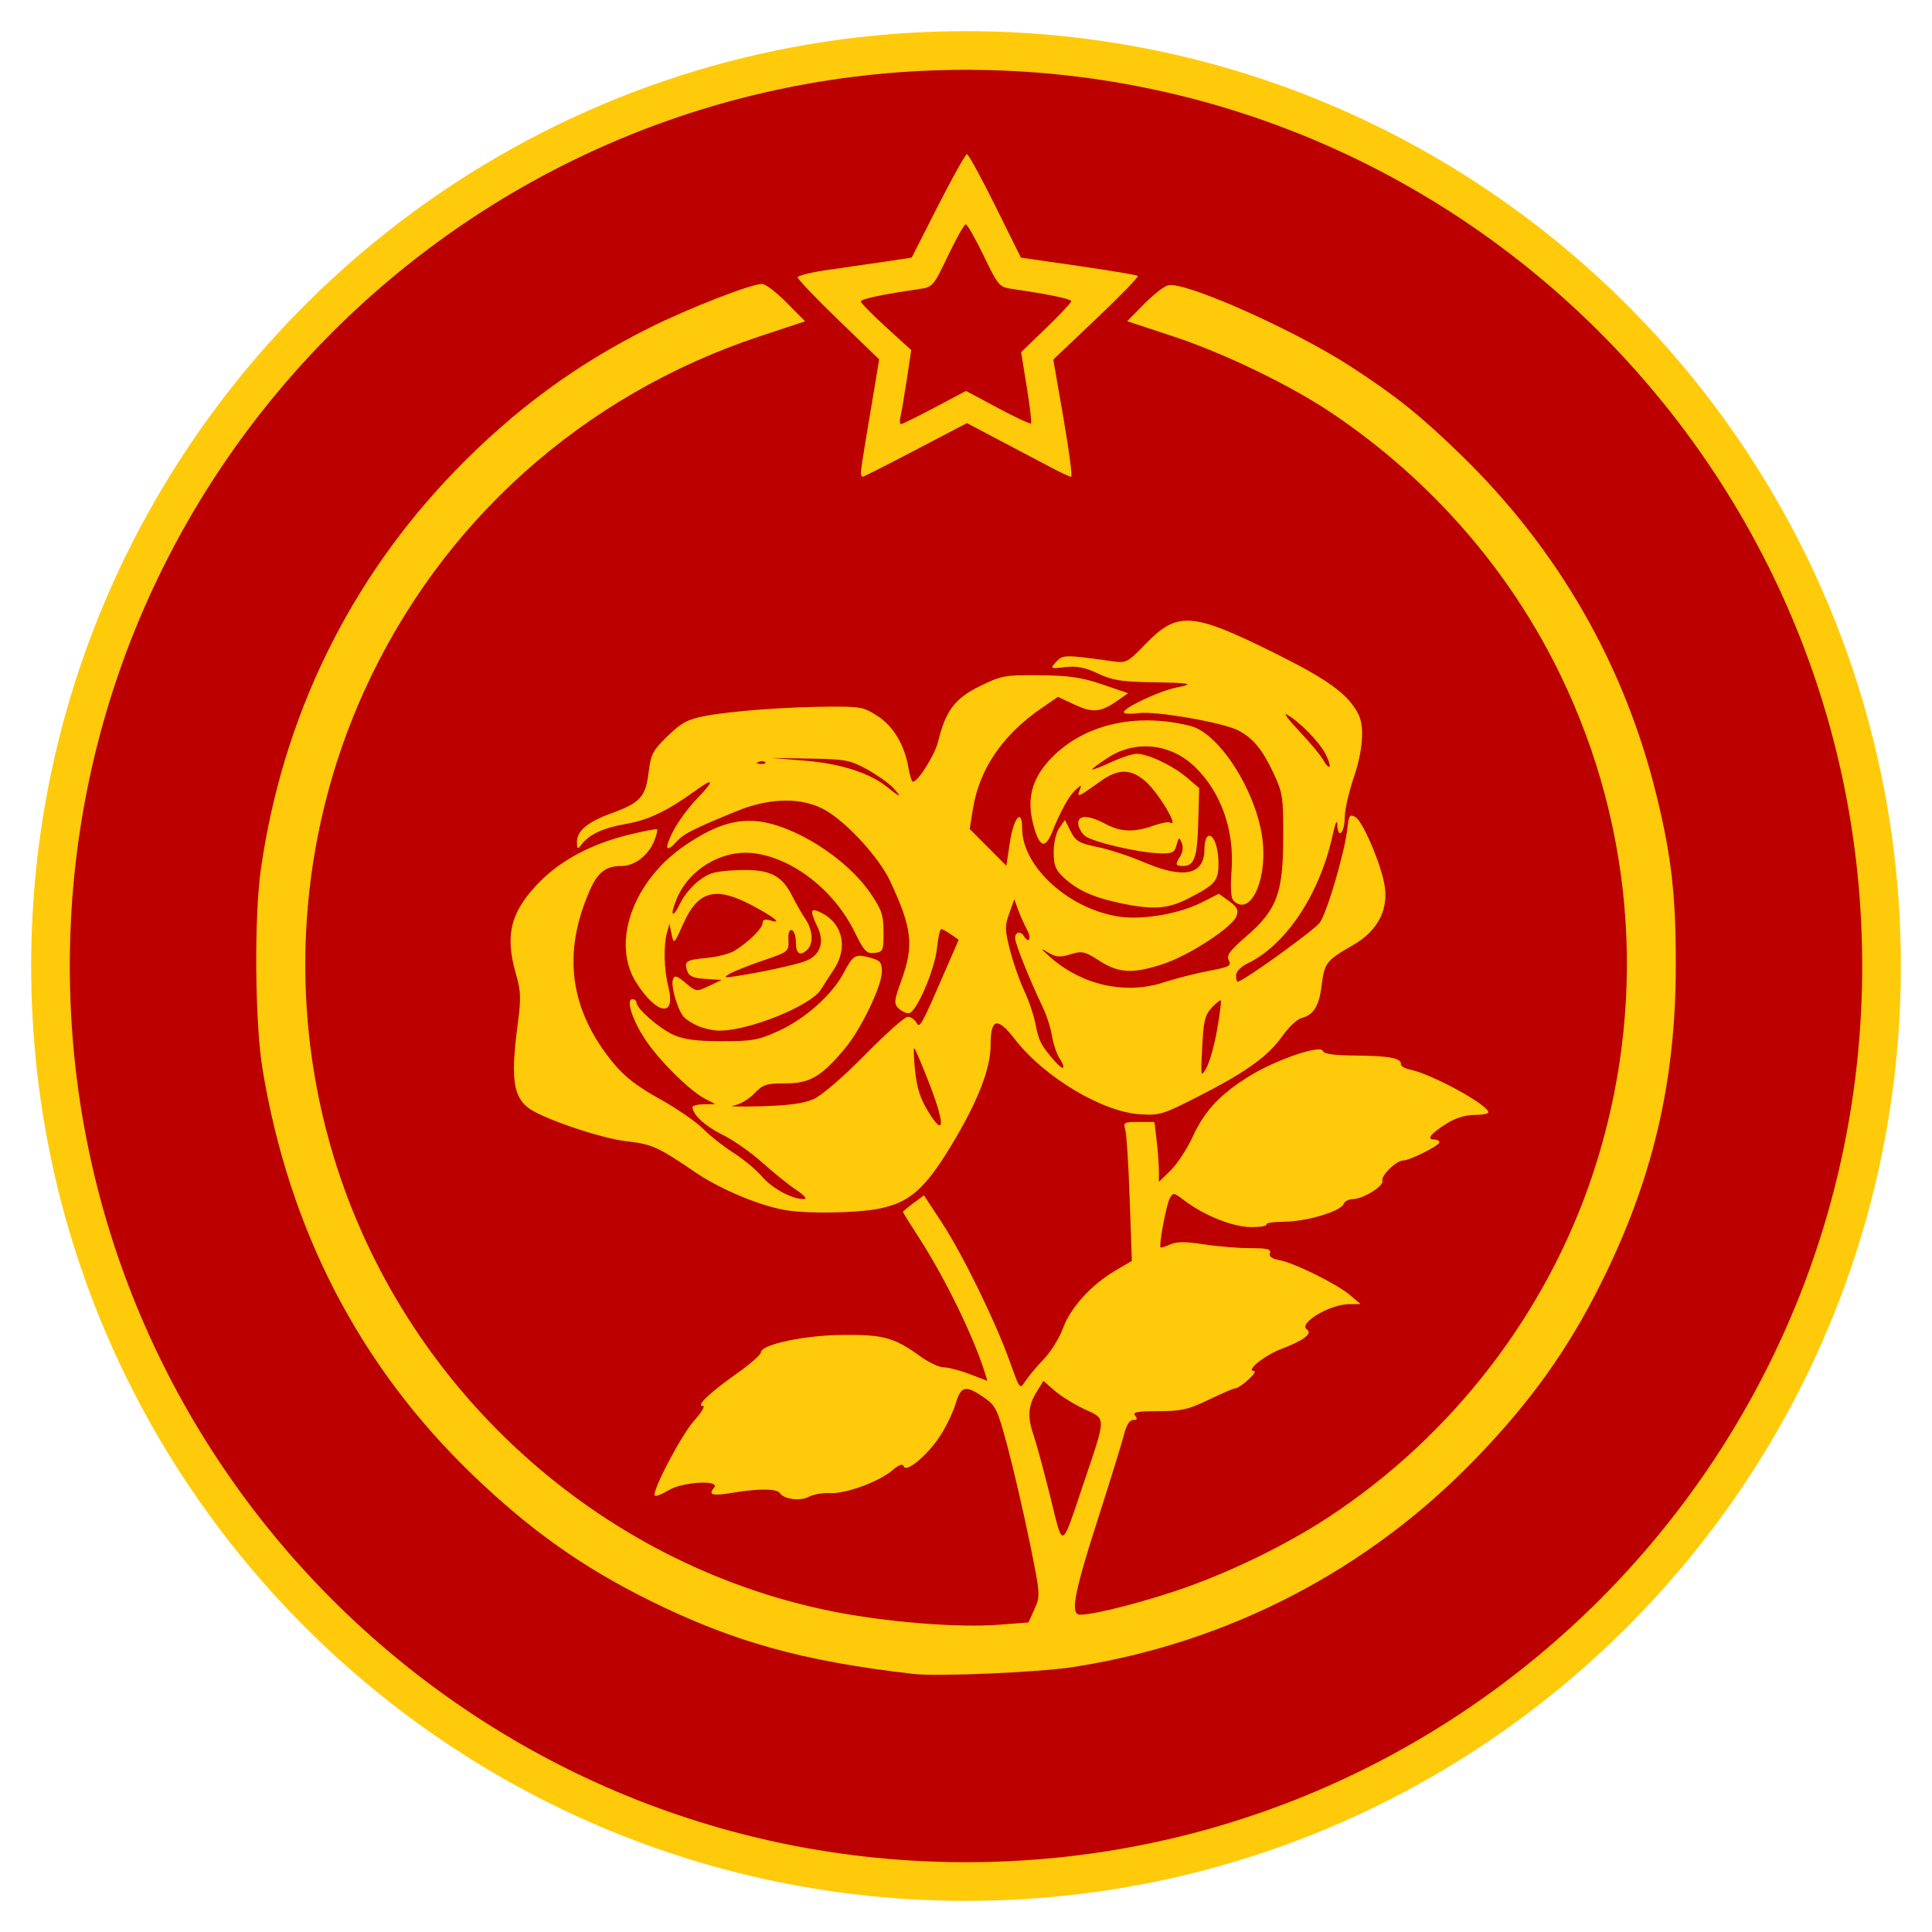
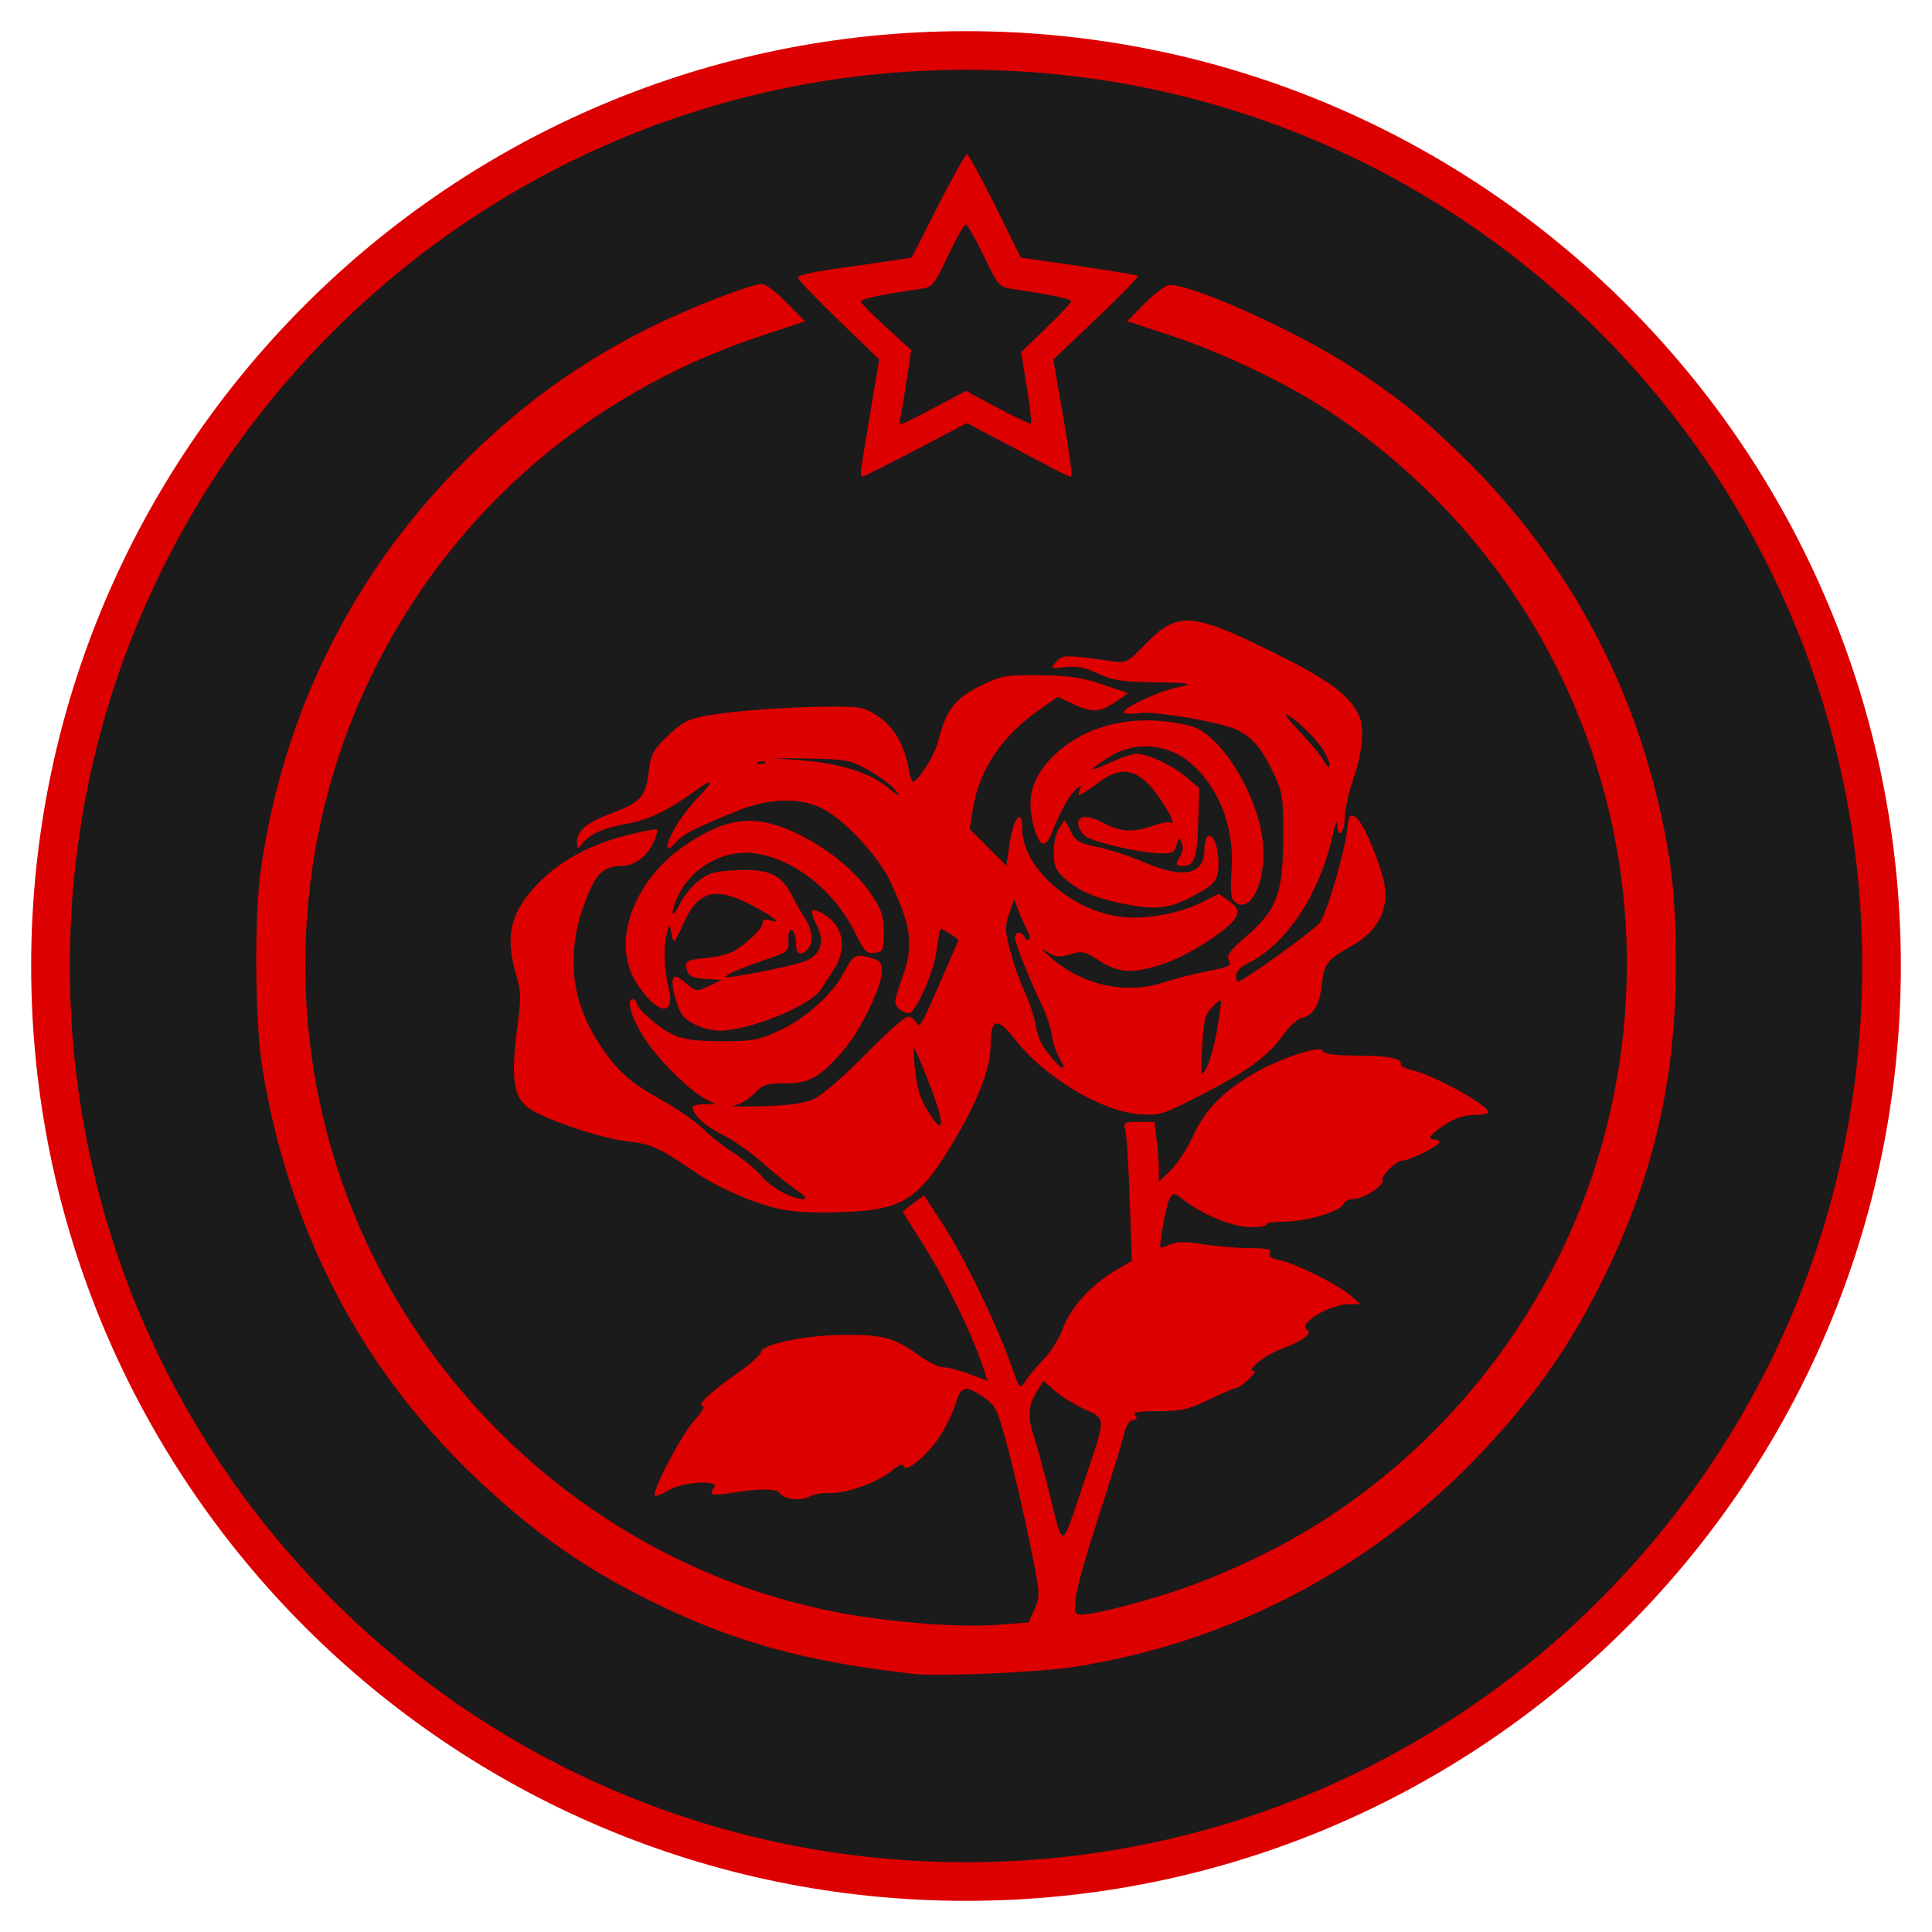
- <svg xmlns="http://www.w3.org/2000/svg" width="1000" height="1000" viewBox="0 0 264.583 264.583" version="1.1" id="svg5" xml:space="preserve">
+ <svg xmlns="http://www.w3.org/2000/svg" fill="#dd0000" width="1000" height="1000" viewBox="0 0 264.583 264.583" version="1.1" id="svg5" xml:space="preserve">
  <defs id="defs2" />
  <g id="layer1">
-     <circle style="display:inline;fill:#bc0000;fill-opacity:1;stroke:#ffca0a;stroke-width:5.292;stroke-dasharray:none;stroke-opacity:1;paint-order:normal" id="path236-3" cx="132.292" cy="132.292" r="125.379" />
-     <path style="fill:#ffca0a;fill-opacity:1;stroke-width:0.48" d="M 125.091,229.236 C 109.946,227.5 100.433,224.853 89,219.196 79.739,214.613 72.549,209.509 64.692,201.942 49.235,187.054 39.603,168.451 35.955,146.442 34.914,140.158 34.791,125.634 35.723,119.072 38.693,98.171 47.856,79.394 62.404,64.399 70.466,56.09 78.922,49.881 89.039,44.841 c 5.339,-2.659 13.823,-5.958 15.325,-5.958 0.458,0 1.97,1.152 3.361,2.56 l 2.528,2.56 -6.146,2.034 C 79.822,54.075 60.381,71.492 49.881,94.618 40.831,114.551 39.323,137.373 45.672,158.333 c 9.569,31.59 36.071,55.813 68.176,62.313 7.297,1.477 17.283,2.293 22.841,1.866 l 4.155,-0.319 0.831,-1.842 c 0.812,-1.801 0.797,-2.007 -0.671,-9.185 -0.826,-4.039 -2.177,-9.87 -3.001,-12.958 -1.4,-5.244 -1.616,-5.697 -3.269,-6.842 -2.482,-1.72 -3.143,-1.58 -3.846,0.814 -0.33,1.122 -1.258,3.079 -2.064,4.348 -1.682,2.65 -4.737,5.24 -5.054,4.286 -0.14,-0.42 -0.629,-0.246 -1.593,0.565 -1.874,1.577 -6.41,3.22 -8.549,3.097 -0.957,-0.055 -2.246,0.172 -2.865,0.505 -1.166,0.627 -3.438,0.338 -3.958,-0.504 -0.381,-0.616 -2.881,-0.645 -6.321,-0.073 -2.969,0.494 -3.538,0.356 -2.698,-0.656 0.935,-1.126 -4.301,-0.838 -6.239,0.344 -0.888,0.541 -1.728,0.871 -1.867,0.732 -0.486,-0.486 3.642,-8.351 5.41,-10.308 0.982,-1.087 1.51,-1.976 1.175,-1.976 -0.981,0 0.879,-1.783 4.58,-4.392 1.849,-1.303 3.361,-2.627 3.361,-2.943 0,-1.084 5.966,-2.35 11.284,-2.394 5.522,-0.046 6.993,0.365 10.566,2.953 1.135,0.822 2.568,1.494 3.186,1.494 0.618,0 2.215,0.415 3.549,0.922 l 2.426,0.922 -0.321,-1.042 c -1.534,-4.971 -5.463,-13.024 -9.092,-18.634 -1.183,-1.829 -2.151,-3.386 -2.151,-3.46 0,-0.074 0.648,-0.614 1.441,-1.2 l 1.441,-1.065 2.45,3.736 c 2.846,4.34 7.366,13.589 9.319,19.071 1.347,3.781 1.364,3.802 2.11,2.641 0.414,-0.644 1.551,-2 2.527,-3.014 0.976,-1.014 2.163,-2.925 2.638,-4.246 0.999,-2.779 3.901,-5.972 7.165,-7.884 l 2.26,-1.324 -0.291,-8.437 c -0.16,-4.64 -0.432,-8.923 -0.606,-9.517 -0.293,-1.006 -0.168,-1.08 1.835,-1.08 h 2.15 l 0.303,2.521 c 0.167,1.387 0.305,3.234 0.307,4.105 l 0.003,1.584 1.625,-1.584 c 0.894,-0.871 2.27,-2.988 3.059,-4.705 1.628,-3.542 3.881,-5.895 8.019,-8.377 3.623,-2.173 9.458,-4.129 9.745,-3.267 0.14,0.419 1.532,0.61 4.602,0.634 4.496,0.035 6.199,0.366 6.094,1.185 -0.033,0.254 0.546,0.587 1.285,0.741 2.978,0.619 10.66,4.816 10.695,5.843 0.007,0.198 -0.856,0.36 -1.918,0.36 -1.223,0 -2.615,0.433 -3.801,1.181 -2.16,1.363 -2.812,2.18 -1.74,2.18 0.412,0 0.749,0.173 0.749,0.385 0,0.458 -4.071,2.497 -4.985,2.497 -0.913,0 -3.042,2.089 -2.817,2.764 0.237,0.712 -2.65,2.514 -4.031,2.516 -0.566,8.7e-4 -1.145,0.303 -1.286,0.672 -0.386,1.007 -5.006,2.392 -8.082,2.423 -1.493,0.015 -2.615,0.19 -2.493,0.388 0.122,0.198 -0.817,0.358 -2.087,0.355 -2.478,-0.006 -6.43,-1.58 -9.127,-3.637 -1.481,-1.129 -1.562,-1.14 -2.028,-0.27 -0.473,0.884 -1.507,6.416 -1.251,6.691 0.071,0.076 0.667,-0.107 1.326,-0.407 0.884,-0.403 2.084,-0.408 4.596,-0.018 1.869,0.29 4.731,0.527 6.359,0.527 2.342,0 2.907,0.141 2.702,0.673 -0.177,0.463 0.225,0.764 1.289,0.963 2.069,0.388 7.877,3.263 9.671,4.788 l 1.441,1.224 -1.584,0.018 c -2.66,0.029 -6.996,2.648 -5.75,3.472 0.812,0.538 -0.483,1.531 -3.428,2.628 -2.316,0.863 -5.025,3.027 -3.828,3.058 0.683,0.018 -1.899,2.377 -2.606,2.381 -0.215,8.7e-4 -1.835,0.702 -3.601,1.557 -2.758,1.336 -3.73,1.556 -6.888,1.561 -2.885,0.003 -3.57,0.135 -3.182,0.606 0.359,0.436 0.286,0.6 -0.266,0.6 -0.495,0 -0.938,0.713 -1.269,2.041 -0.28,1.122 -1.909,6.389 -3.62,11.704 -2.947,9.153 -3.613,12.298 -2.719,12.85 0.672,0.415 7.276,-1.144 13.293,-3.138 6.979,-2.313 14.992,-6.169 20.994,-10.101 17.066,-11.181 30.039,-28.06 36.358,-47.301 7.382,-22.482 5.805,-46.64 -4.432,-67.892 -6.959,-14.447 -17.732,-26.833 -31.312,-36 -5.687,-3.839 -14.801,-8.248 -21.869,-10.58 l -6.244,-2.06 2.293,-2.329 c 1.261,-1.281 2.747,-2.444 3.302,-2.584 2.297,-0.579 17.346,6.122 25.114,11.183 6.154,4.009 9.359,6.577 14.864,11.906 13.408,12.981 22.55,28.875 26.936,46.831 2.052,8.402 2.647,13.74 2.623,23.528 -0.04,15.816 -3.217,29.19 -10.294,43.325 -4.51,9.01 -9.553,16.067 -17.015,23.815 -14.84,15.408 -34.062,25.368 -55.276,28.643 -4.678,0.722 -18.503,1.315 -21.814,0.936 z m 23.399,-26.374 c 3.025,-8.977 3.023,-8.491 0.039,-9.873 -1.39,-0.644 -3.228,-1.782 -4.085,-2.528 l -1.557,-1.357 -0.974,1.597 c -1.139,1.869 -1.224,3.409 -0.329,5.978 0.357,1.024 1.363,4.74 2.237,8.258 1.829,7.362 1.427,7.54 4.667,-2.076 z m -40.445,-37.068 c -3.513,-0.466 -9.226,-2.805 -12.803,-5.241 -5.139,-3.499 -5.946,-3.863 -9.459,-4.265 -3.005,-0.344 -9.324,-2.36 -12.473,-3.979 -2.992,-1.539 -3.481,-3.985 -2.408,-12.054 0.471,-3.542 0.437,-4.525 -0.24,-6.851 -1.586,-5.451 -0.708,-8.715 3.455,-12.84 2.871,-2.844 6.997,-5.008 11.841,-6.209 2.113,-0.524 3.924,-0.872 4.026,-0.774 0.102,0.098 -0.09,0.841 -0.425,1.651 -0.803,1.94 -2.671,3.36 -4.418,3.36 -2.158,0 -3.263,0.834 -4.345,3.28 -3.826,8.65 -2.801,16.368 3.141,23.644 1.56,1.91 3.26,3.235 6.364,4.958 2.33,1.293 5.006,3.131 5.948,4.084 0.942,0.953 2.829,2.445 4.193,3.315 1.364,0.87 3.115,2.325 3.891,3.234 1.4,1.639 4.102,3.102 5.729,3.102 0.544,0 0.164,-0.46 -1.065,-1.286 -1.052,-0.707 -3.15,-2.399 -4.664,-3.759 -1.513,-1.36 -3.933,-3.052 -5.376,-3.758 -2.359,-1.155 -4.116,-2.773 -4.116,-3.788 0,-0.205 0.702,-0.382 1.561,-0.393 l 1.561,-0.019 -1.441,-0.754 c -2.131,-1.116 -6.363,-5.335 -8.229,-8.204 -1.751,-2.692 -2.592,-5.408 -1.674,-5.408 0.297,0 0.54,0.199 0.54,0.443 0,0.825 3.088,3.538 5.031,4.42 1.441,0.655 3.122,0.88 6.624,0.888 4.17,0.009 5.036,-0.145 7.78,-1.39 3.637,-1.649 7.352,-4.955 8.947,-7.963 1.321,-2.49 1.574,-2.633 3.669,-2.072 1.337,0.358 1.561,0.632 1.561,1.915 0,1.931 -2.857,7.865 -5.05,10.491 -3.231,3.867 -4.8,4.792 -8.131,4.792 -2.656,0 -3.107,0.148 -4.321,1.415 -0.746,0.778 -2.028,1.515 -2.851,1.637 -0.822,0.122 0.882,0.161 3.787,0.086 3.695,-0.096 5.853,-0.386 7.182,-0.965 1.129,-0.492 3.991,-2.953 7.052,-6.062 2.833,-2.879 5.479,-5.234 5.879,-5.234 0.4,0 0.928,0.359 1.174,0.799 0.479,0.855 0.609,0.618 4.187,-7.63 l 1.61,-3.71 -1.044,-0.731 c -0.574,-0.402 -1.182,-0.731 -1.35,-0.731 -0.168,0 -0.425,1.15 -0.57,2.556 -0.318,3.078 -2.871,8.969 -3.888,8.969 -0.394,0 -1.032,-0.316 -1.418,-0.702 -0.615,-0.615 -0.561,-1.09 0.446,-3.863 1.723,-4.745 1.445,-7.121 -1.59,-13.583 -1.469,-3.128 -5.777,-7.864 -8.739,-9.604 -3.165,-1.861 -7.636,-1.83 -12.292,0.085 -5.927,2.437 -7.208,3.083 -8.129,4.101 -1.538,1.699 -1.785,1.105 -0.552,-1.329 0.648,-1.279 2.156,-3.332 3.351,-4.562 2.387,-2.456 2.288,-2.887 -0.241,-1.052 -3.822,2.772 -6.481,4.05 -9.509,4.573 -3.159,0.545 -5.045,1.419 -6.152,2.851 -0.511,0.661 -0.587,0.62 -0.6,-0.324 -0.022,-1.558 1.418,-2.772 4.711,-3.972 3.963,-1.445 4.689,-2.242 5.102,-5.594 0.309,-2.512 0.576,-3.023 2.612,-4.994 1.888,-1.829 2.744,-2.287 5.118,-2.741 3.57,-0.682 11.042,-1.242 17.051,-1.278 4.261,-0.025 4.747,0.072 6.64,1.325 2.163,1.432 3.644,3.969 4.186,7.171 0.168,0.99 0.439,1.793 0.604,1.783 0.711,-0.042 2.987,-3.674 3.426,-5.466 1.039,-4.247 2.302,-5.934 5.694,-7.604 2.987,-1.471 3.439,-1.554 8.214,-1.509 4.049,0.038 5.754,0.287 8.583,1.252 l 3.53,1.205 -1.37,0.965 c -2.355,1.66 -3.453,1.771 -5.943,0.605 l -2.287,-1.071 -2.3,1.583 c -5.262,3.62 -8.453,8.297 -9.327,13.669 l -0.462,2.841 2.513,2.52 2.513,2.52 0.48,-3.187 c 0.52,-3.452 1.681,-4.778 1.681,-1.92 0,5.329 6.633,11.243 13.583,12.111 3.207,0.401 8.02,-0.467 11.015,-1.985 l 2.331,-1.181 1.399,0.996 c 1.123,0.799 1.325,1.206 1.024,2.059 -0.53,1.505 -6.465,5.382 -10.036,6.556 -4.174,1.372 -6.06,1.278 -8.731,-0.436 -2.028,-1.301 -2.377,-1.379 -3.977,-0.888 -1.46,0.448 -1.98,0.401 -3.101,-0.279 -1.106,-0.671 -1.046,-0.552 0.334,0.667 4.335,3.828 10.304,5.169 15.481,3.478 1.653,-0.54 4.452,-1.255 6.219,-1.589 2.82,-0.533 3.159,-0.71 2.767,-1.443 -0.361,-0.675 0.092,-1.302 2.367,-3.273 4.21,-3.648 5.059,-5.901 5.08,-13.493 0.016,-5.593 -0.075,-6.199 -1.331,-8.882 -1.509,-3.222 -2.806,-4.798 -4.81,-5.84 -2.093,-1.089 -11.312,-2.695 -13.648,-2.379 -1.122,0.152 -2.041,0.1 -2.041,-0.116 0,-0.633 4.903,-2.931 7.227,-3.387 2.631,-0.516 1.966,-0.642 -3.865,-0.734 -3.673,-0.058 -5.02,-0.289 -6.914,-1.186 -1.756,-0.831 -2.889,-1.053 -4.465,-0.876 -2.082,0.235 -2.1,0.224 -1.249,-0.716 0.896,-0.99 1.26,-0.994 7.672,-0.084 1.937,0.275 2.093,0.194 4.568,-2.36 4.357,-4.498 6.34,-4.37 17.449,1.126 7.521,3.721 10.285,5.724 11.693,8.475 0.871,1.701 0.62,5.02 -0.663,8.795 -0.66,1.941 -1.2,4.343 -1.2,5.338 0,2.103 -0.936,3.079 -1.01,1.053 -0.031,-0.862 -0.267,-0.356 -0.652,1.404 -1.767,8.072 -6.378,15.015 -11.663,17.561 -0.911,0.439 -1.561,1.115 -1.561,1.623 0,0.479 0.099,0.871 0.221,0.871 0.71,0 10.517,-7.059 11.259,-8.104 0.999,-1.407 3.44,-9.759 3.768,-12.895 0.185,-1.77 0.323,-1.973 1.065,-1.576 0.901,0.482 2.992,5.107 3.856,8.53 0.958,3.792 -0.517,6.961 -4.226,9.077 -3.527,2.012 -3.854,2.431 -4.208,5.377 -0.35,2.916 -1.102,4.151 -2.783,4.573 -0.583,0.146 -1.744,1.235 -2.579,2.42 -1.968,2.793 -4.907,4.916 -11.41,8.243 -4.993,2.555 -5.431,2.689 -8.163,2.504 -5.177,-0.35 -13.111,-5.118 -17.082,-10.265 -2.406,-3.119 -3.331,-2.898 -3.331,0.796 0,3.235 -1.746,7.705 -5.337,13.664 -3.774,6.263 -5.958,8.095 -10.539,8.838 -2.982,0.484 -8.753,0.569 -11.734,0.174 z m 19.186,-17.495 c -0.964,-2.474 -1.867,-4.606 -2.006,-4.738 -0.139,-0.132 -0.099,1.235 0.089,3.037 0.255,2.447 0.726,3.898 1.86,5.727 2.216,3.576 2.245,1.585 0.057,-4.026 z m 39.449,-7.284 c 0.37,-2.118 0.6,-3.924 0.511,-4.012 -0.088,-0.088 -0.653,0.363 -1.254,1.003 -0.922,0.982 -1.126,1.825 -1.305,5.4 -0.207,4.132 -0.192,4.202 0.582,2.848 0.437,-0.763 1.096,-3.121 1.466,-5.239 z m -21.587,3.908 c -0.398,-0.617 -0.857,-1.986 -1.021,-3.043 -0.164,-1.056 -0.713,-2.785 -1.221,-3.841 -1.811,-3.771 -3.834,-8.817 -3.834,-9.564 0,-0.848 0.742,-1.021 1.2,-0.28 0.691,1.119 1.094,0.365 0.448,-0.84 -0.389,-0.726 -0.943,-1.969 -1.231,-2.761 l -0.524,-1.441 -0.695,1.921 c -0.617,1.706 -0.606,2.27 0.1,5.042 0.437,1.717 1.315,4.225 1.95,5.573 0.635,1.349 1.342,3.453 1.571,4.677 0.408,2.186 0.754,2.84 2.641,4.994 1.182,1.349 1.582,1.064 0.615,-0.437 z m -22.823,-37.072 c -0.588,-0.626 -2.192,-1.754 -3.565,-2.508 -2.277,-1.25 -2.96,-1.378 -7.778,-1.458 l -5.282,-0.087 4.562,0.372 c 4.909,0.4 8.949,1.698 11.319,3.635 1.802,1.473 2.103,1.492 0.745,0.046 z m 59.23,-4.648 c -0.841,-1.626 -3.628,-4.457 -5.27,-5.353 -0.528,-0.288 0.246,0.75 1.72,2.306 1.474,1.556 2.95,3.335 3.28,3.952 0.33,0.617 0.706,1.015 0.837,0.885 0.13,-0.13 -0.125,-0.935 -0.567,-1.79 z m -76.706,1.174 c -0.16,-0.16 -0.574,-0.177 -0.92,-0.038 -0.383,0.153 -0.269,0.267 0.29,0.29 0.506,0.021 0.79,-0.093 0.63,-0.252 z m -9.233,36.118 c -0.792,-0.345 -1.683,-0.931 -1.978,-1.302 -0.844,-1.058 -1.74,-4.238 -1.426,-5.057 0.238,-0.62 0.525,-0.54 1.742,0.484 1.439,1.211 1.478,1.216 3.197,0.402 l 1.74,-0.824 -2.214,-0.145 c -1.727,-0.113 -2.282,-0.359 -2.522,-1.117 -0.418,-1.316 -0.159,-1.48 2.77,-1.759 1.392,-0.133 3.072,-0.573 3.732,-0.978 1.913,-1.175 3.841,-3.085 3.841,-3.806 0,-0.464 0.324,-0.565 1.08,-0.336 1.739,0.525 0.451,-0.504 -2.69,-2.15 -4.869,-2.552 -7.247,-1.896 -9.238,2.549 -1.282,2.864 -1.324,2.903 -1.616,1.5 l -0.299,-1.441 -0.335,1.2 c -0.502,1.798 -0.416,5.067 0.197,7.501 1.05,4.168 -1.605,3.769 -4.417,-0.664 -3.467,-5.467 -0.414,-13.977 6.753,-18.825 3.827,-2.588 6.669,-3.546 9.711,-3.27 5.029,0.455 12.258,5 15.545,9.772 1.61,2.338 1.855,3.048 1.864,5.409 0.009,2.569 -0.058,2.725 -1.233,2.862 -1.097,0.127 -1.42,-0.216 -2.754,-2.925 -2.797,-5.682 -8.487,-10.099 -13.822,-10.731 -4.305,-0.51 -8.812,2.166 -10.515,6.241 -0.998,2.39 -0.578,2.852 0.509,0.56 0.456,-0.961 1.592,-2.329 2.525,-3.04 1.437,-1.096 2.251,-1.315 5.334,-1.438 4.314,-0.171 5.982,0.625 7.46,3.56 0.517,1.027 1.327,2.44 1.801,3.141 0.992,1.469 1.118,3.317 0.284,4.151 -0.991,0.991 -1.594,0.635 -1.589,-0.939 0.003,-0.833 -0.244,-1.6 -0.549,-1.705 -0.353,-0.121 -0.527,0.381 -0.48,1.385 0.072,1.547 0.007,1.598 -3.528,2.801 -1.981,0.674 -4.033,1.493 -4.562,1.82 -0.829,0.513 -0.697,0.553 0.96,0.297 3.555,-0.55 8.153,-1.554 9.489,-2.071 2.002,-0.775 2.631,-2.559 1.638,-4.643 -1.132,-2.373 -1.009,-2.743 0.629,-1.896 2.886,1.492 3.547,4.869 1.529,7.811 -0.496,0.724 -1.252,1.894 -1.679,2.6 -1.357,2.245 -9.926,5.712 -13.987,5.66 -0.803,-0.011 -2.108,-0.301 -2.9,-0.647 z M 153.068,123.601 c -3.493,-0.765 -5.61,-1.753 -7.449,-3.473 -1.069,-1 -1.321,-1.655 -1.321,-3.44 0,-1.242 0.335,-2.682 0.767,-3.299 l 0.767,-1.095 0.793,1.558 c 0.69,1.355 1.168,1.634 3.674,2.146 1.585,0.324 4.436,1.256 6.336,2.072 5.481,2.353 8.309,1.752 8.309,-1.767 0,-0.822 0.205,-1.621 0.456,-1.776 0.728,-0.45 1.465,1.421 1.465,3.721 0,2.414 -0.428,2.907 -4.193,4.827 -2.828,1.442 -4.913,1.557 -9.606,0.528 z m 15.856,-0.263 c -0.348,-0.348 -0.442,-1.768 -0.268,-4.062 0.42,-5.55 -1.421,-10.78 -5.017,-14.257 -3.291,-3.182 -8.035,-3.715 -11.804,-1.324 -1.24,0.786 -2.255,1.533 -2.255,1.659 0,0.126 1.134,-0.3 2.521,-0.945 1.386,-0.646 2.989,-1.176 3.561,-1.178 1.531,-0.007 4.96,1.616 6.882,3.258 l 1.681,1.435 -0.131,4.697 c -0.134,4.836 -0.531,5.97 -2.089,5.97 -1.052,0 -1.097,-0.18 -0.346,-1.383 0.326,-0.521 0.398,-1.265 0.174,-1.794 -0.346,-0.819 -0.412,-0.791 -0.702,0.297 -0.276,1.036 -0.58,1.194 -2.215,1.152 -3.035,-0.078 -9.446,-1.581 -10.391,-2.436 -0.477,-0.432 -0.867,-1.184 -0.867,-1.671 0,-1.176 1.437,-1.147 3.716,0.074 2.084,1.117 3.936,1.186 6.576,0.245 1.039,-0.37 2.065,-0.564 2.281,-0.431 1.349,0.834 -1.559,-4.063 -3.344,-5.63 -2.006,-1.761 -3.747,-1.772 -6.156,-0.04 -3.04,2.186 -3.283,2.294 -2.894,1.28 0.319,-0.831 0.283,-0.839 -0.519,-0.109 -0.928,0.844 -2.054,2.869 -3.231,5.808 -0.973,2.429 -1.796,2.064 -2.612,-1.157 -0.85,-3.356 -0.183,-6.018 2.158,-8.608 4.427,-4.9 11.748,-6.7 19.402,-4.77 4.088,1.031 9.307,9.46 9.911,16.005 0.506,5.493 -1.837,10.103 -4.024,7.916 z M 117.897,64.692 c 0.006,-0.33 0.339,-2.545 0.744,-4.922 0.404,-2.377 0.966,-5.724 1.247,-7.437 l 0.512,-3.116 -5.577,-5.389 c -3.068,-2.964 -5.577,-5.591 -5.577,-5.838 0,-0.247 1.891,-0.714 4.202,-1.038 2.311,-0.324 5.822,-0.833 7.803,-1.13 l 3.601,-0.54 3.601,-7.082 c 1.981,-3.895 3.766,-7.082 3.967,-7.083 0.201,-4.61e-4 1.947,3.186 3.878,7.082 l 3.513,7.083 7.886,1.139 c 4.337,0.626 7.994,1.242 8.126,1.368 0.132,0.126 -2.419,2.754 -5.67,5.841 l -5.91,5.611 1.394,8.026 c 0.767,4.414 1.244,8.026 1.06,8.026 -0.184,0 -1.285,-0.501 -2.446,-1.112 -1.162,-0.612 -4.299,-2.266 -6.973,-3.675 l -4.861,-2.563 -7.021,3.675 c -3.862,2.021 -7.13,3.675 -7.264,3.675 -0.133,0 -0.239,-0.27 -0.234,-0.6 z m 10.095,-8.878 4.297,-2.276 4.354,2.326 c 2.395,1.28 4.443,2.238 4.551,2.129 0.109,-0.108 -0.152,-2.35 -0.579,-4.98 l -0.776,-4.783 3.431,-3.312 c 1.887,-1.822 3.431,-3.468 3.431,-3.659 0,-0.318 -3.037,-0.955 -7.96,-1.669 -1.92,-0.278 -1.997,-0.367 -4.032,-4.577 -1.141,-2.361 -2.244,-4.293 -2.452,-4.293 -0.208,0 -1.301,1.933 -2.429,4.296 -2.011,4.21 -2.09,4.302 -3.994,4.577 -4.993,0.723 -7.944,1.351 -7.944,1.691 0,0.205 1.552,1.787 3.449,3.517 l 3.449,3.144 -0.6,3.992 c -0.33,2.196 -0.717,4.478 -0.86,5.072 -0.143,0.594 -0.119,1.08 0.054,1.08 0.173,0 2.248,-1.024 4.611,-2.276 z" id="path5415" />
+     <circle style="display:inline;fill:#1b1b1b;fill-opacity:1;stroke:#dd0000;stroke-width:5.292;stroke-dasharray:none;stroke-opacity:1;paint-order:normal" id="path236-3" cx="132.292" cy="132.292" r="125.379" />
+     <path style="fill:#dd0000;fill-opacity:1;stroke-width:0.48" d="M 125.091,229.236 C 109.946,227.5 100.433,224.853 89,219.196 79.739,214.613 72.549,209.509 64.692,201.942 49.235,187.054 39.603,168.451 35.955,146.442 34.914,140.158 34.791,125.634 35.723,119.072 38.693,98.171 47.856,79.394 62.404,64.399 70.466,56.09 78.922,49.881 89.039,44.841 c 5.339,-2.659 13.823,-5.958 15.325,-5.958 0.458,0 1.97,1.152 3.361,2.56 l 2.528,2.56 -6.146,2.034 C 79.822,54.075 60.381,71.492 49.881,94.618 40.831,114.551 39.323,137.373 45.672,158.333 c 9.569,31.59 36.071,55.813 68.176,62.313 7.297,1.477 17.283,2.293 22.841,1.866 l 4.155,-0.319 0.831,-1.842 c 0.812,-1.801 0.797,-2.007 -0.671,-9.185 -0.826,-4.039 -2.177,-9.87 -3.001,-12.958 -1.4,-5.244 -1.616,-5.697 -3.269,-6.842 -2.482,-1.72 -3.143,-1.58 -3.846,0.814 -0.33,1.122 -1.258,3.079 -2.064,4.348 -1.682,2.65 -4.737,5.24 -5.054,4.286 -0.14,-0.42 -0.629,-0.246 -1.593,0.565 -1.874,1.577 -6.41,3.22 -8.549,3.097 -0.957,-0.055 -2.246,0.172 -2.865,0.505 -1.166,0.627 -3.438,0.338 -3.958,-0.504 -0.381,-0.616 -2.881,-0.645 -6.321,-0.073 -2.969,0.494 -3.538,0.356 -2.698,-0.656 0.935,-1.126 -4.301,-0.838 -6.239,0.344 -0.888,0.541 -1.728,0.871 -1.867,0.732 -0.486,-0.486 3.642,-8.351 5.41,-10.308 0.982,-1.087 1.51,-1.976 1.175,-1.976 -0.981,0 0.879,-1.783 4.58,-4.392 1.849,-1.303 3.361,-2.627 3.361,-2.943 0,-1.084 5.966,-2.35 11.284,-2.394 5.522,-0.046 6.993,0.365 10.566,2.953 1.135,0.822 2.568,1.494 3.186,1.494 0.618,0 2.215,0.415 3.549,0.922 l 2.426,0.922 -0.321,-1.042 c -1.534,-4.971 -5.463,-13.024 -9.092,-18.634 -1.183,-1.829 -2.151,-3.386 -2.151,-3.46 0,-0.074 0.648,-0.614 1.441,-1.2 l 1.441,-1.065 2.45,3.736 c 2.846,4.34 7.366,13.589 9.319,19.071 1.347,3.781 1.364,3.802 2.11,2.641 0.414,-0.644 1.551,-2 2.527,-3.014 0.976,-1.014 2.163,-2.925 2.638,-4.246 0.999,-2.779 3.901,-5.972 7.165,-7.884 l 2.26,-1.324 -0.291,-8.437 c -0.16,-4.64 -0.432,-8.923 -0.606,-9.517 -0.293,-1.006 -0.168,-1.08 1.835,-1.08 h 2.15 l 0.303,2.521 c 0.167,1.387 0.305,3.234 0.307,4.105 l 0.003,1.584 1.625,-1.584 c 0.894,-0.871 2.27,-2.988 3.059,-4.705 1.628,-3.542 3.881,-5.895 8.019,-8.377 3.623,-2.173 9.458,-4.129 9.745,-3.267 0.14,0.419 1.532,0.61 4.602,0.634 4.496,0.035 6.199,0.366 6.094,1.185 -0.033,0.254 0.546,0.587 1.285,0.741 2.978,0.619 10.66,4.816 10.695,5.843 0.007,0.198 -0.856,0.36 -1.918,0.36 -1.223,0 -2.615,0.433 -3.801,1.181 -2.16,1.363 -2.812,2.18 -1.74,2.18 0.412,0 0.749,0.173 0.749,0.385 0,0.458 -4.071,2.497 -4.985,2.497 -0.913,0 -3.042,2.089 -2.817,2.764 0.237,0.712 -2.65,2.514 -4.031,2.516 -0.566,8.7e-4 -1.145,0.303 -1.286,0.672 -0.386,1.007 -5.006,2.392 -8.082,2.423 -1.493,0.015 -2.615,0.19 -2.493,0.388 0.122,0.198 -0.817,0.358 -2.087,0.355 -2.478,-0.006 -6.43,-1.58 -9.127,-3.637 -1.481,-1.129 -1.562,-1.14 -2.028,-0.27 -0.473,0.884 -1.507,6.416 -1.251,6.691 0.071,0.076 0.667,-0.107 1.326,-0.407 0.884,-0.403 2.084,-0.408 4.596,-0.018 1.869,0.29 4.731,0.527 6.359,0.527 2.342,0 2.907,0.141 2.702,0.673 -0.177,0.463 0.225,0.764 1.289,0.963 2.069,0.388 7.877,3.263 9.671,4.788 l 1.441,1.224 -1.584,0.018 c -2.66,0.029 -6.996,2.648 -5.75,3.472 0.812,0.538 -0.483,1.531 -3.428,2.628 -2.316,0.863 -5.025,3.027 -3.828,3.058 0.683,0.018 -1.899,2.377 -2.606,2.381 -0.215,8.7e-4 -1.835,0.702 -3.601,1.557 -2.758,1.336 -3.73,1.556 -6.888,1.561 -2.885,0.003 -3.57,0.135 -3.182,0.606 0.359,0.436 0.286,0.6 -0.266,0.6 -0.495,0 -0.938,0.713 -1.269,2.041 -0.28,1.122 -1.909,6.389 -3.62,11.704 -2.947,9.153 -3.613,12.298 -2.719,12.85 0.672,0.415 7.276,-1.144 13.293,-3.138 6.979,-2.313 14.992,-6.169 20.994,-10.101 17.066,-11.181 30.039,-28.06 36.358,-47.301 7.382,-22.482 5.805,-46.64 -4.432,-67.892 -6.959,-14.447 -17.732,-26.833 -31.312,-36 -5.687,-3.839 -14.801,-8.248 -21.869,-10.58 l -6.244,-2.06 2.293,-2.329 c 1.261,-1.281 2.747,-2.444 3.302,-2.584 2.297,-0.579 17.346,6.122 25.114,11.183 6.154,4.009 9.359,6.577 14.864,11.906 13.408,12.981 22.55,28.875 26.936,46.831 2.052,8.402 2.647,13.74 2.623,23.528 -0.04,15.816 -3.217,29.19 -10.294,43.325 -4.51,9.01 -9.553,16.067 -17.015,23.815 -14.84,15.408 -34.062,25.368 -55.276,28.643 -4.678,0.722 -18.503,1.315 -21.814,0.936 z m 23.399,-26.374 c 3.025,-8.977 3.023,-8.491 0.039,-9.873 -1.39,-0.644 -3.228,-1.782 -4.085,-2.528 l -1.557,-1.357 -0.974,1.597 c -1.139,1.869 -1.224,3.409 -0.329,5.978 0.357,1.024 1.363,4.74 2.237,8.258 1.829,7.362 1.427,7.54 4.667,-2.076 z m -40.445,-37.068 c -3.513,-0.466 -9.226,-2.805 -12.803,-5.241 -5.139,-3.499 -5.946,-3.863 -9.459,-4.265 -3.005,-0.344 -9.324,-2.36 -12.473,-3.979 -2.992,-1.539 -3.481,-3.985 -2.408,-12.054 0.471,-3.542 0.437,-4.525 -0.24,-6.851 -1.586,-5.451 -0.708,-8.715 3.455,-12.84 2.871,-2.844 6.997,-5.008 11.841,-6.209 2.113,-0.524 3.924,-0.872 4.026,-0.774 0.102,0.098 -0.09,0.841 -0.425,1.651 -0.803,1.94 -2.671,3.36 -4.418,3.36 -2.158,0 -3.263,0.834 -4.345,3.28 -3.826,8.65 -2.801,16.368 3.141,23.644 1.56,1.91 3.26,3.235 6.364,4.958 2.33,1.293 5.006,3.131 5.948,4.084 0.942,0.953 2.829,2.445 4.193,3.315 1.364,0.87 3.115,2.325 3.891,3.234 1.4,1.639 4.102,3.102 5.729,3.102 0.544,0 0.164,-0.46 -1.065,-1.286 -1.052,-0.707 -3.15,-2.399 -4.664,-3.759 -1.513,-1.36 -3.933,-3.052 -5.376,-3.758 -2.359,-1.155 -4.116,-2.773 -4.116,-3.788 0,-0.205 0.702,-0.382 1.561,-0.393 l 1.561,-0.019 -1.441,-0.754 c -2.131,-1.116 -6.363,-5.335 -8.229,-8.204 -1.751,-2.692 -2.592,-5.408 -1.674,-5.408 0.297,0 0.54,0.199 0.54,0.443 0,0.825 3.088,3.538 5.031,4.42 1.441,0.655 3.122,0.88 6.624,0.888 4.17,0.009 5.036,-0.145 7.78,-1.39 3.637,-1.649 7.352,-4.955 8.947,-7.963 1.321,-2.49 1.574,-2.633 3.669,-2.072 1.337,0.358 1.561,0.632 1.561,1.915 0,1.931 -2.857,7.865 -5.05,10.491 -3.231,3.867 -4.8,4.792 -8.131,4.792 -2.656,0 -3.107,0.148 -4.321,1.415 -0.746,0.778 -2.028,1.515 -2.851,1.637 -0.822,0.122 0.882,0.161 3.787,0.086 3.695,-0.096 5.853,-0.386 7.182,-0.965 1.129,-0.492 3.991,-2.953 7.052,-6.062 2.833,-2.879 5.479,-5.234 5.879,-5.234 0.4,0 0.928,0.359 1.174,0.799 0.479,0.855 0.609,0.618 4.187,-7.63 l 1.61,-3.71 -1.044,-0.731 c -0.574,-0.402 -1.182,-0.731 -1.35,-0.731 -0.168,0 -0.425,1.15 -0.57,2.556 -0.318,3.078 -2.871,8.969 -3.888,8.969 -0.394,0 -1.032,-0.316 -1.418,-0.702 -0.615,-0.615 -0.561,-1.09 0.446,-3.863 1.723,-4.745 1.445,-7.121 -1.59,-13.583 -1.469,-3.128 -5.777,-7.864 -8.739,-9.604 -3.165,-1.861 -7.636,-1.83 -12.292,0.085 -5.927,2.437 -7.208,3.083 -8.129,4.101 -1.538,1.699 -1.785,1.105 -0.552,-1.329 0.648,-1.279 2.156,-3.332 3.351,-4.562 2.387,-2.456 2.288,-2.887 -0.241,-1.052 -3.822,2.772 -6.481,4.05 -9.509,4.573 -3.159,0.545 -5.045,1.419 -6.152,2.851 -0.511,0.661 -0.587,0.62 -0.6,-0.324 -0.022,-1.558 1.418,-2.772 4.711,-3.972 3.963,-1.445 4.689,-2.242 5.102,-5.594 0.309,-2.512 0.576,-3.023 2.612,-4.994 1.888,-1.829 2.744,-2.287 5.118,-2.741 3.57,-0.682 11.042,-1.242 17.051,-1.278 4.261,-0.025 4.747,0.072 6.64,1.325 2.163,1.432 3.644,3.969 4.186,7.171 0.168,0.99 0.439,1.793 0.604,1.783 0.711,-0.042 2.987,-3.674 3.426,-5.466 1.039,-4.247 2.302,-5.934 5.694,-7.604 2.987,-1.471 3.439,-1.554 8.214,-1.509 4.049,0.038 5.754,0.287 8.583,1.252 l 3.53,1.205 -1.37,0.965 c -2.355,1.66 -3.453,1.771 -5.943,0.605 l -2.287,-1.071 -2.3,1.583 c -5.262,3.62 -8.453,8.297 -9.327,13.669 l -0.462,2.841 2.513,2.52 2.513,2.52 0.48,-3.187 c 0.52,-3.452 1.681,-4.778 1.681,-1.92 0,5.329 6.633,11.243 13.583,12.111 3.207,0.401 8.02,-0.467 11.015,-1.985 l 2.331,-1.181 1.399,0.996 c 1.123,0.799 1.325,1.206 1.024,2.059 -0.53,1.505 -6.465,5.382 -10.036,6.556 -4.174,1.372 -6.06,1.278 -8.731,-0.436 -2.028,-1.301 -2.377,-1.379 -3.977,-0.888 -1.46,0.448 -1.98,0.401 -3.101,-0.279 -1.106,-0.671 -1.046,-0.552 0.334,0.667 4.335,3.828 10.304,5.169 15.481,3.478 1.653,-0.54 4.452,-1.255 6.219,-1.589 2.82,-0.533 3.159,-0.71 2.767,-1.443 -0.361,-0.675 0.092,-1.302 2.367,-3.273 4.21,-3.648 5.059,-5.901 5.08,-13.493 0.016,-5.593 -0.075,-6.199 -1.331,-8.882 -1.509,-3.222 -2.806,-4.798 -4.81,-5.84 -2.093,-1.089 -11.312,-2.695 -13.648,-2.379 -1.122,0.152 -2.041,0.1 -2.041,-0.116 0,-0.633 4.903,-2.931 7.227,-3.387 2.631,-0.516 1.966,-0.642 -3.865,-0.734 -3.673,-0.058 -5.02,-0.289 -6.914,-1.186 -1.756,-0.831 -2.889,-1.053 -4.465,-0.876 -2.082,0.235 -2.1,0.224 -1.249,-0.716 0.896,-0.99 1.26,-0.994 7.672,-0.084 1.937,0.275 2.093,0.194 4.568,-2.36 4.357,-4.498 6.34,-4.37 17.449,1.126 7.521,3.721 10.285,5.724 11.693,8.475 0.871,1.701 0.62,5.02 -0.663,8.795 -0.66,1.941 -1.2,4.343 -1.2,5.338 0,2.103 -0.936,3.079 -1.01,1.053 -0.031,-0.862 -0.267,-0.356 -0.652,1.404 -1.767,8.072 -6.378,15.015 -11.663,17.561 -0.911,0.439 -1.561,1.115 -1.561,1.623 0,0.479 0.099,0.871 0.221,0.871 0.71,0 10.517,-7.059 11.259,-8.104 0.999,-1.407 3.44,-9.759 3.768,-12.895 0.185,-1.77 0.323,-1.973 1.065,-1.576 0.901,0.482 2.992,5.107 3.856,8.53 0.958,3.792 -0.517,6.961 -4.226,9.077 -3.527,2.012 -3.854,2.431 -4.208,5.377 -0.35,2.916 -1.102,4.151 -2.783,4.573 -0.583,0.146 -1.744,1.235 -2.579,2.42 -1.968,2.793 -4.907,4.916 -11.41,8.243 -4.993,2.555 -5.431,2.689 -8.163,2.504 -5.177,-0.35 -13.111,-5.118 -17.082,-10.265 -2.406,-3.119 -3.331,-2.898 -3.331,0.796 0,3.235 -1.746,7.705 -5.337,13.664 -3.774,6.263 -5.958,8.095 -10.539,8.838 -2.982,0.484 -8.753,0.569 -11.734,0.174 z m 19.186,-17.495 c -0.964,-2.474 -1.867,-4.606 -2.006,-4.738 -0.139,-0.132 -0.099,1.235 0.089,3.037 0.255,2.447 0.726,3.898 1.86,5.727 2.216,3.576 2.245,1.585 0.057,-4.026 z m 39.449,-7.284 c 0.37,-2.118 0.6,-3.924 0.511,-4.012 -0.088,-0.088 -0.653,0.363 -1.254,1.003 -0.922,0.982 -1.126,1.825 -1.305,5.4 -0.207,4.132 -0.192,4.202 0.582,2.848 0.437,-0.763 1.096,-3.121 1.466,-5.239 z m -21.587,3.908 c -0.398,-0.617 -0.857,-1.986 -1.021,-3.043 -0.164,-1.056 -0.713,-2.785 -1.221,-3.841 -1.811,-3.771 -3.834,-8.817 -3.834,-9.564 0,-0.848 0.742,-1.021 1.2,-0.28 0.691,1.119 1.094,0.365 0.448,-0.84 -0.389,-0.726 -0.943,-1.969 -1.231,-2.761 l -0.524,-1.441 -0.695,1.921 c -0.617,1.706 -0.606,2.27 0.1,5.042 0.437,1.717 1.315,4.225 1.95,5.573 0.635,1.349 1.342,3.453 1.571,4.677 0.408,2.186 0.754,2.84 2.641,4.994 1.182,1.349 1.582,1.064 0.615,-0.437 z m -22.823,-37.072 c -0.588,-0.626 -2.192,-1.754 -3.565,-2.508 -2.277,-1.25 -2.96,-1.378 -7.778,-1.458 l -5.282,-0.087 4.562,0.372 c 4.909,0.4 8.949,1.698 11.319,3.635 1.802,1.473 2.103,1.492 0.745,0.046 z m 59.23,-4.648 c -0.841,-1.626 -3.628,-4.457 -5.27,-5.353 -0.528,-0.288 0.246,0.75 1.72,2.306 1.474,1.556 2.95,3.335 3.28,3.952 0.33,0.617 0.706,1.015 0.837,0.885 0.13,-0.13 -0.125,-0.935 -0.567,-1.79 z m -76.706,1.174 c -0.16,-0.16 -0.574,-0.177 -0.92,-0.038 -0.383,0.153 -0.269,0.267 0.29,0.29 0.506,0.021 0.79,-0.093 0.63,-0.252 z m -9.233,36.118 c -0.792,-0.345 -1.683,-0.931 -1.978,-1.302 -0.844,-1.058 -1.74,-4.238 -1.426,-5.057 0.238,-0.62 0.525,-0.54 1.742,0.484 1.439,1.211 1.478,1.216 3.197,0.402 l 1.74,-0.824 -2.214,-0.145 c -1.727,-0.113 -2.282,-0.359 -2.522,-1.117 -0.418,-1.316 -0.159,-1.48 2.77,-1.759 1.392,-0.133 3.072,-0.573 3.732,-0.978 1.913,-1.175 3.841,-3.085 3.841,-3.806 0,-0.464 0.324,-0.565 1.08,-0.336 1.739,0.525 0.451,-0.504 -2.69,-2.15 -4.869,-2.552 -7.247,-1.896 -9.238,2.549 -1.282,2.864 -1.324,2.903 -1.616,1.5 l -0.299,-1.441 -0.335,1.2 c -0.502,1.798 -0.416,5.067 0.197,7.501 1.05,4.168 -1.605,3.769 -4.417,-0.664 -3.467,-5.467 -0.414,-13.977 6.753,-18.825 3.827,-2.588 6.669,-3.546 9.711,-3.27 5.029,0.455 12.258,5 15.545,9.772 1.61,2.338 1.855,3.048 1.864,5.409 0.009,2.569 -0.058,2.725 -1.233,2.862 -1.097,0.127 -1.42,-0.216 -2.754,-2.925 -2.797,-5.682 -8.487,-10.099 -13.822,-10.731 -4.305,-0.51 -8.812,2.166 -10.515,6.241 -0.998,2.39 -0.578,2.852 0.509,0.56 0.456,-0.961 1.592,-2.329 2.525,-3.04 1.437,-1.096 2.251,-1.315 5.334,-1.438 4.314,-0.171 5.982,0.625 7.46,3.56 0.517,1.027 1.327,2.44 1.801,3.141 0.992,1.469 1.118,3.317 0.284,4.151 -0.991,0.991 -1.594,0.635 -1.589,-0.939 0.003,-0.833 -0.244,-1.6 -0.549,-1.705 -0.353,-0.121 -0.527,0.381 -0.48,1.385 0.072,1.547 0.007,1.598 -3.528,2.801 -1.981,0.674 -4.033,1.493 -4.562,1.82 -0.829,0.513 -0.697,0.553 0.96,0.297 3.555,-0.55 8.153,-1.554 9.489,-2.071 2.002,-0.775 2.631,-2.559 1.638,-4.643 -1.132,-2.373 -1.009,-2.743 0.629,-1.896 2.886,1.492 3.547,4.869 1.529,7.811 -0.496,0.724 -1.252,1.894 -1.679,2.6 -1.357,2.245 -9.926,5.712 -13.987,5.66 -0.803,-0.011 -2.108,-0.301 -2.9,-0.647 z M 153.068,123.601 c -3.493,-0.765 -5.61,-1.753 -7.449,-3.473 -1.069,-1 -1.321,-1.655 -1.321,-3.44 0,-1.242 0.335,-2.682 0.767,-3.299 l 0.767,-1.095 0.793,1.558 c 0.69,1.355 1.168,1.634 3.674,2.146 1.585,0.324 4.436,1.256 6.336,2.072 5.481,2.353 8.309,1.752 8.309,-1.767 0,-0.822 0.205,-1.621 0.456,-1.776 0.728,-0.45 1.465,1.421 1.465,3.721 0,2.414 -0.428,2.907 -4.193,4.827 -2.828,1.442 -4.913,1.557 -9.606,0.528 z m 15.856,-0.263 c -0.348,-0.348 -0.442,-1.768 -0.268,-4.062 0.42,-5.55 -1.421,-10.78 -5.017,-14.257 -3.291,-3.182 -8.035,-3.715 -11.804,-1.324 -1.24,0.786 -2.255,1.533 -2.255,1.659 0,0.126 1.134,-0.3 2.521,-0.945 1.386,-0.646 2.989,-1.176 3.561,-1.178 1.531,-0.007 4.96,1.616 6.882,3.258 l 1.681,1.435 -0.131,4.697 c -0.134,4.836 -0.531,5.97 -2.089,5.97 -1.052,0 -1.097,-0.18 -0.346,-1.383 0.326,-0.521 0.398,-1.265 0.174,-1.794 -0.346,-0.819 -0.412,-0.791 -0.702,0.297 -0.276,1.036 -0.58,1.194 -2.215,1.152 -3.035,-0.078 -9.446,-1.581 -10.391,-2.436 -0.477,-0.432 -0.867,-1.184 -0.867,-1.671 0,-1.176 1.437,-1.147 3.716,0.074 2.084,1.117 3.936,1.186 6.576,0.245 1.039,-0.37 2.065,-0.564 2.281,-0.431 1.349,0.834 -1.559,-4.063 -3.344,-5.63 -2.006,-1.761 -3.747,-1.772 -6.156,-0.04 -3.04,2.186 -3.283,2.294 -2.894,1.28 0.319,-0.831 0.283,-0.839 -0.519,-0.109 -0.928,0.844 -2.054,2.869 -3.231,5.808 -0.973,2.429 -1.796,2.064 -2.612,-1.157 -0.85,-3.356 -0.183,-6.018 2.158,-8.608 4.427,-4.9 11.748,-6.7 19.402,-4.77 4.088,1.031 9.307,9.46 9.911,16.005 0.506,5.493 -1.837,10.103 -4.024,7.916 z M 117.897,64.692 c 0.006,-0.33 0.339,-2.545 0.744,-4.922 0.404,-2.377 0.966,-5.724 1.247,-7.437 l 0.512,-3.116 -5.577,-5.389 c -3.068,-2.964 -5.577,-5.591 -5.577,-5.838 0,-0.247 1.891,-0.714 4.202,-1.038 2.311,-0.324 5.822,-0.833 7.803,-1.13 l 3.601,-0.54 3.601,-7.082 c 1.981,-3.895 3.766,-7.082 3.967,-7.083 0.201,-4.61e-4 1.947,3.186 3.878,7.082 l 3.513,7.083 7.886,1.139 c 4.337,0.626 7.994,1.242 8.126,1.368 0.132,0.126 -2.419,2.754 -5.67,5.841 l -5.91,5.611 1.394,8.026 c 0.767,4.414 1.244,8.026 1.06,8.026 -0.184,0 -1.285,-0.501 -2.446,-1.112 -1.162,-0.612 -4.299,-2.266 -6.973,-3.675 l -4.861,-2.563 -7.021,3.675 c -3.862,2.021 -7.13,3.675 -7.264,3.675 -0.133,0 -0.239,-0.27 -0.234,-0.6 z m 10.095,-8.878 4.297,-2.276 4.354,2.326 c 2.395,1.28 4.443,2.238 4.551,2.129 0.109,-0.108 -0.152,-2.35 -0.579,-4.98 l -0.776,-4.783 3.431,-3.312 c 1.887,-1.822 3.431,-3.468 3.431,-3.659 0,-0.318 -3.037,-0.955 -7.96,-1.669 -1.92,-0.278 -1.997,-0.367 -4.032,-4.577 -1.141,-2.361 -2.244,-4.293 -2.452,-4.293 -0.208,0 -1.301,1.933 -2.429,4.296 -2.011,4.21 -2.09,4.302 -3.994,4.577 -4.993,0.723 -7.944,1.351 -7.944,1.691 0,0.205 1.552,1.787 3.449,3.517 l 3.449,3.144 -0.6,3.992 c -0.33,2.196 -0.717,4.478 -0.86,5.072 -0.143,0.594 -0.119,1.08 0.054,1.08 0.173,0 2.248,-1.024 4.611,-2.276 z" id="path5415" />
  </g>
</svg>
